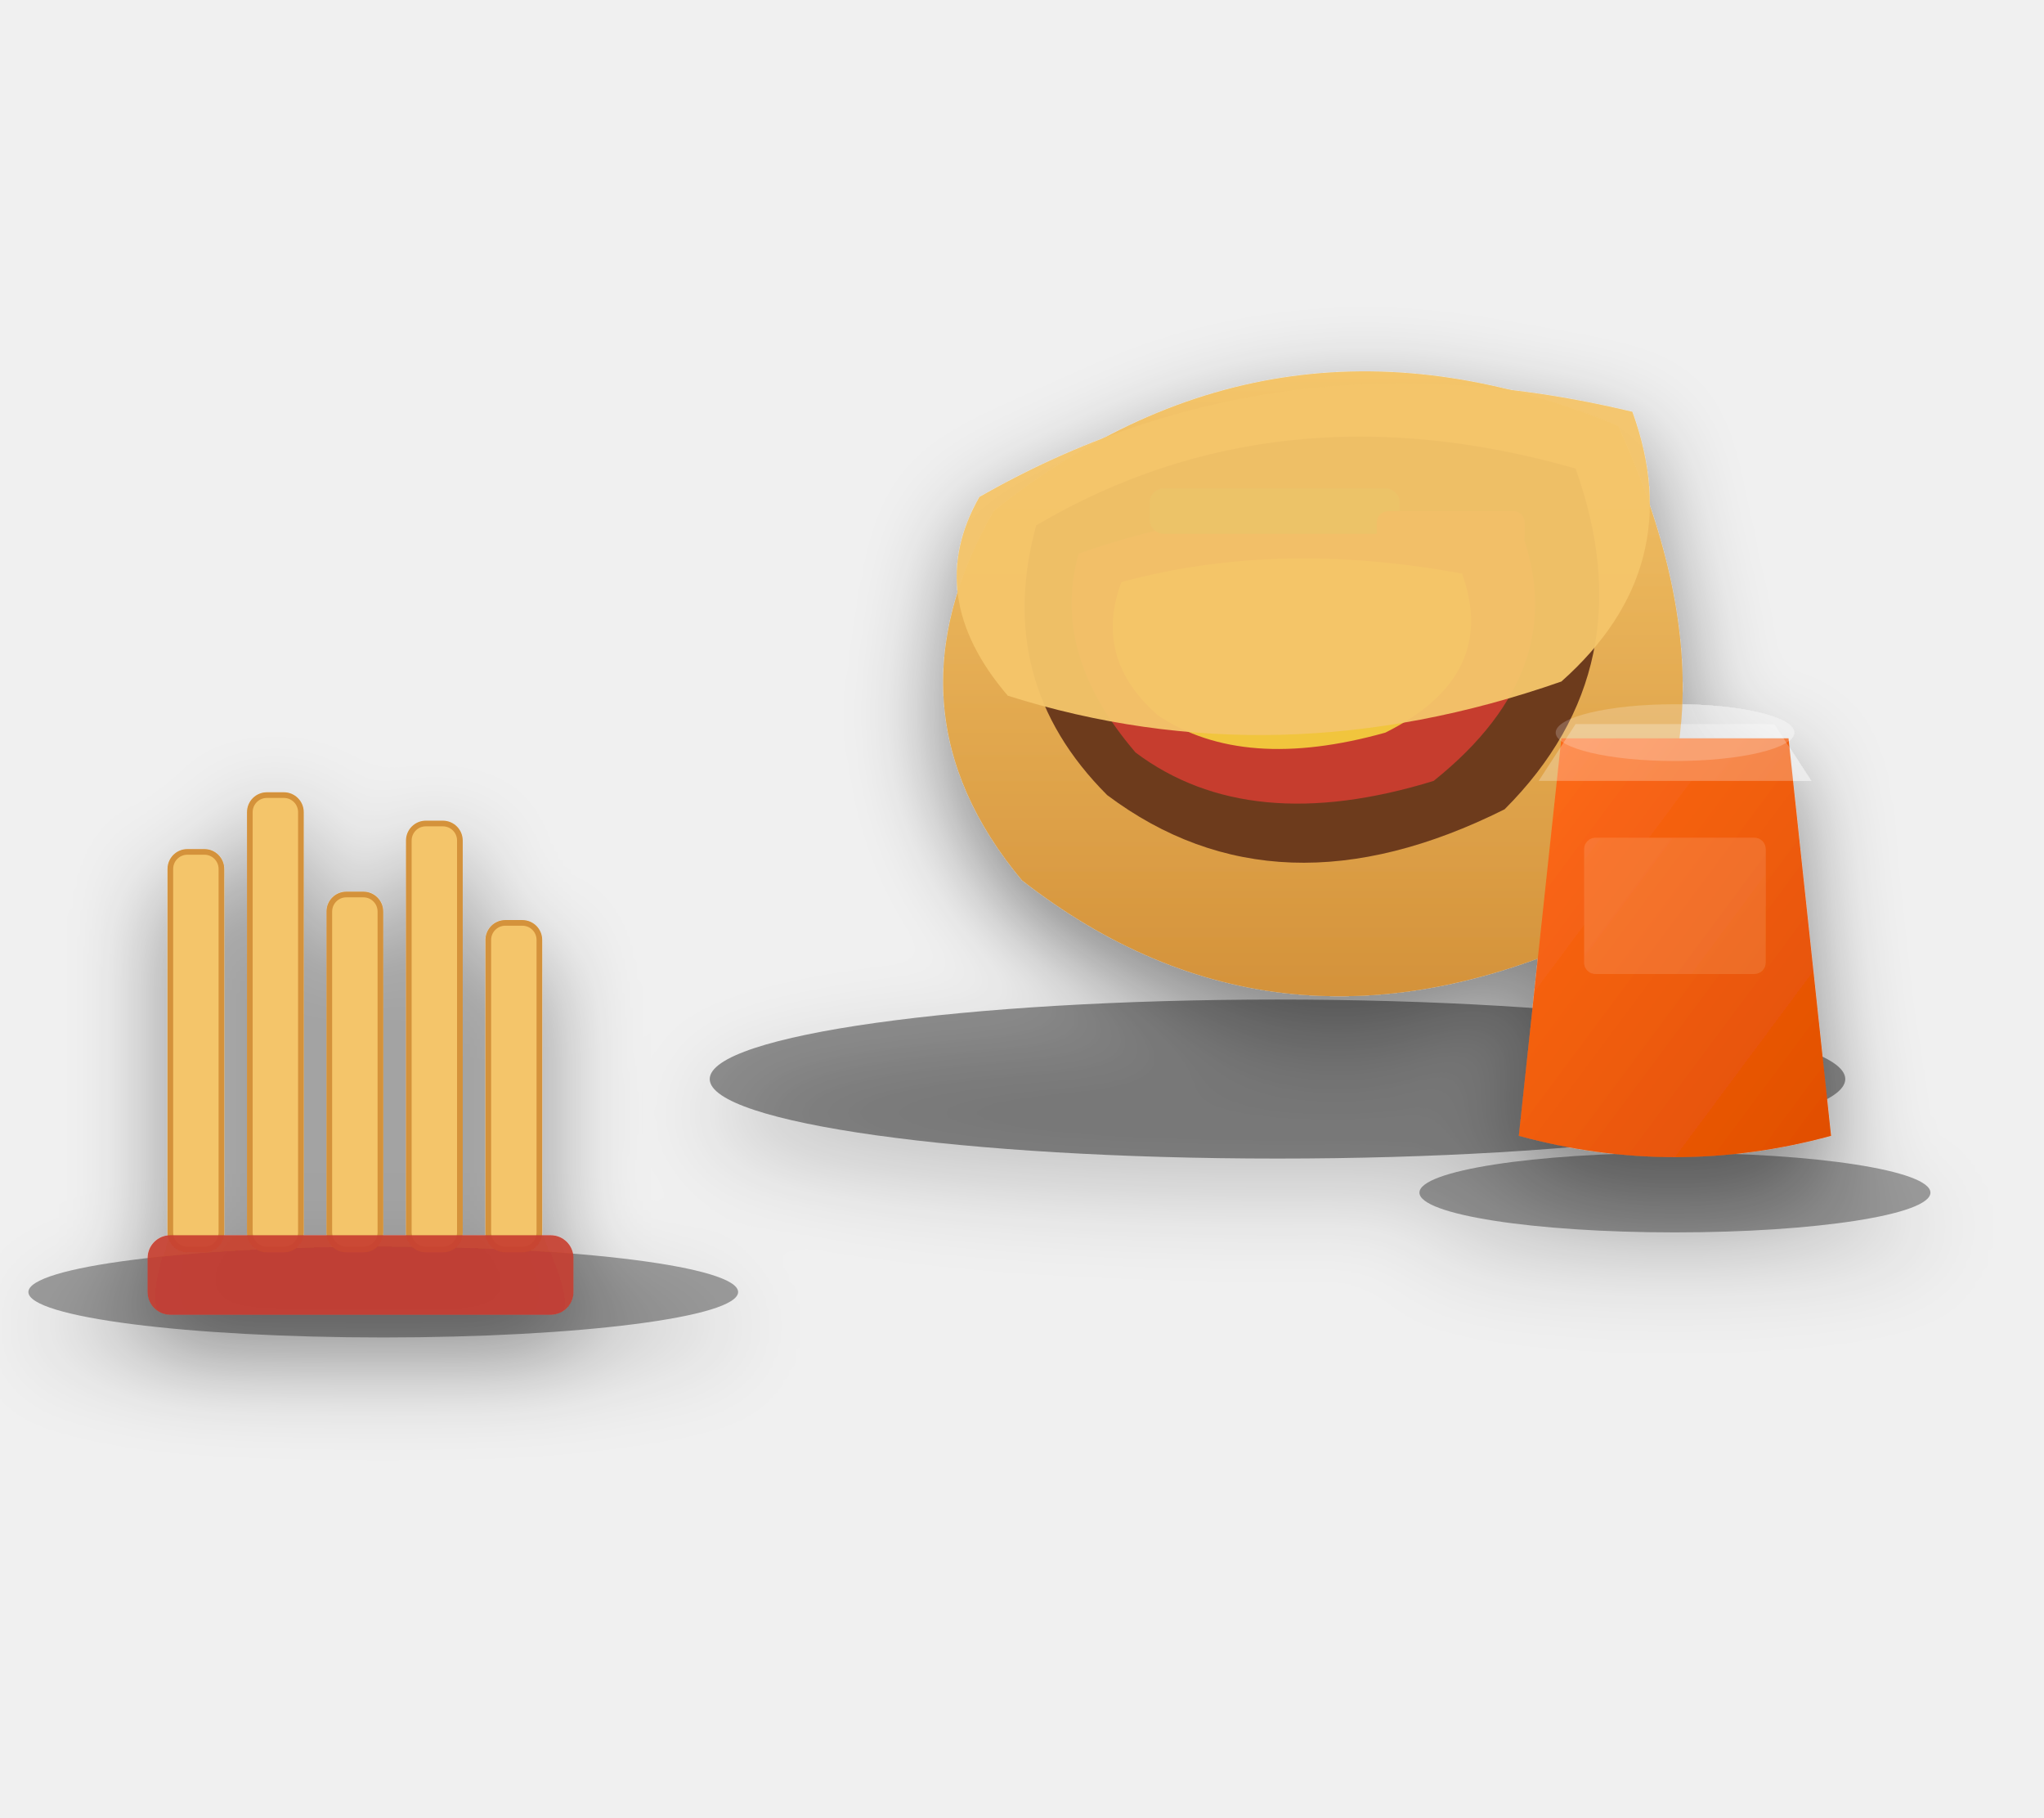
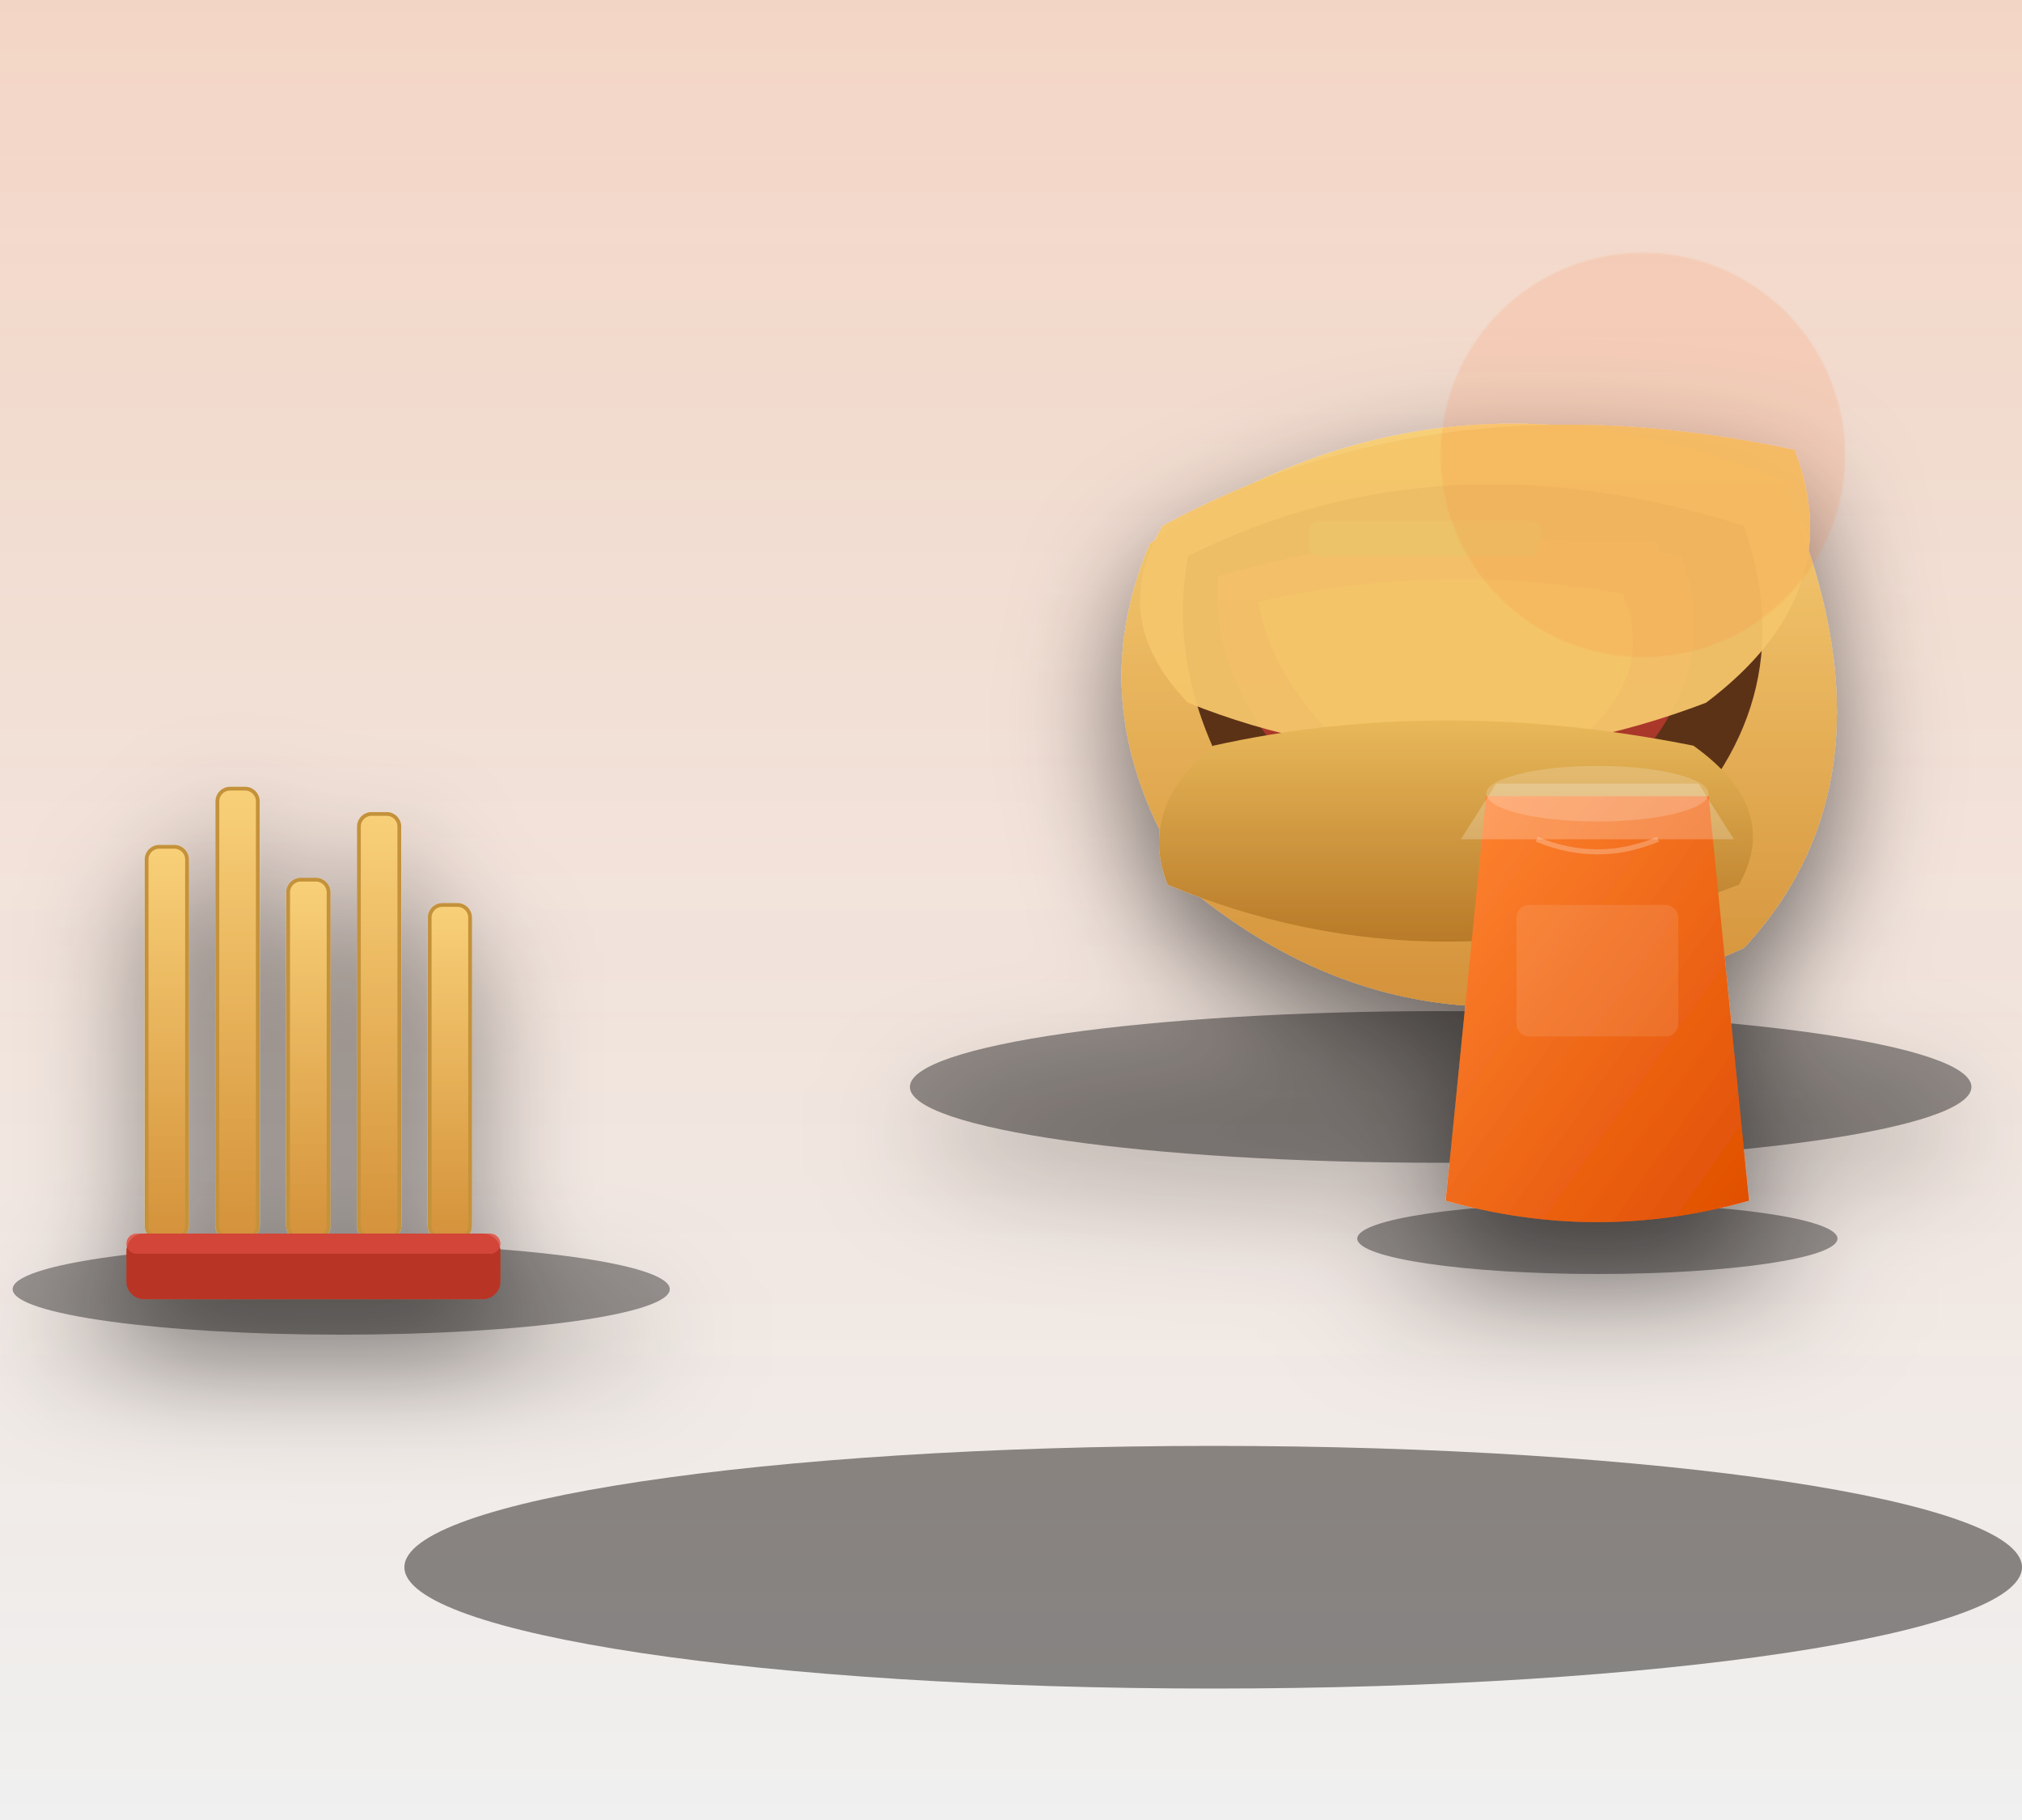
- <svg xmlns="http://www.w3.org/2000/svg" viewBox="0 0 720 640" role="img" aria-label="">
+ <svg xmlns="http://www.w3.org/2000/svg" viewBox="0 0 800 720" aria-hidden="true">
  <defs>
-     <linearGradient id="bun" x1="0%" y1="0%" x2="0%" y2="100%">
-       <stop offset="0%" stop-color="#f4c56a" />
+     <linearGradient id="food-glow" x1="50%" y1="0%" x2="50%" y2="100%">
+       <stop offset="0%" stop-color="#ff6b1a" stop-opacity="0.2" />
+       <stop offset="100%" stop-color="#ff6b1a" stop-opacity="0" />
+     </linearGradient>
+     <linearGradient id="bun-top" x1="0%" y1="0%" x2="0%" y2="100%">
+       <stop offset="0%" stop-color="#f8d078" />
      <stop offset="100%" stop-color="#d4923a" />
    </linearGradient>
+     <linearGradient id="bun-bot" x1="0%" y1="0%" x2="0%" y2="100%">
+       <stop offset="0%" stop-color="#e8b85a" />
+       <stop offset="100%" stop-color="#b87a28" />
+     </linearGradient>
+     <linearGradient id="patty" x1="0%" y1="0%" x2="0%" y2="100%">
+       <stop offset="0%" stop-color="#d94a3d" />
+       <stop offset="100%" stop-color="#8f2e22" />
+     </linearGradient>
    <linearGradient id="cup" x1="0%" y1="0%" x2="100%" y2="100%">
-       <stop offset="0%" stop-color="#ff6b1a" />
+       <stop offset="0%" stop-color="#ff8533" />
      <stop offset="100%" stop-color="#e04e00" />
    </linearGradient>
-     <filter id="soft" x="-20%" y="-20%" width="140%" height="140%">
-       <feDropShadow dx="0" dy="12" stdDeviation="16" flood-color="#000" flood-opacity="0.45" />
+     <filter id="food-shadow" x="-30%" y="-20%" width="160%" height="160%">
+       <feDropShadow dx="0" dy="18" stdDeviation="22" flood-color="#000" flood-opacity="0.55" />
+     </filter>
+     <filter id="soft-blur">
+       <feGaussianBlur stdDeviation="0.4" />
    </filter>
  </defs>
-   <g filter="url(#soft)">
-     <g transform="translate(300 80)">
-       <ellipse cx="150" cy="300" rx="200" ry="28" fill="#000" opacity="0.4" />
-       <path d="M50 100 Q150 20 270 70 Q320 180 260 250 Q150 300 60 230 Q10 170 50 100Z" fill="url(#bun)" />
-       <path d="M65 105 Q150 55 255 85 Q280 155 230 205 Q150 245 90 200 Q50 160 65 105Z" fill="#6d3b1f" />
-       <path d="M80 115 Q150 90 235 105 Q255 155 205 195 Q140 215 100 185 Q70 150 80 115Z" fill="#c63d2f" />
-       <path d="M95 125 Q150 110 215 122 Q228 158 188 178 Q138 192 108 172 Q85 152 95 125Z" fill="#f4d03f" opacity="0.92" />
-       <rect x="105" y="92" width="88" height="16" rx="5" fill="#3d8f4a" />
-       <rect x="185" y="100" width="52" height="13" rx="4" fill="#c63d2f" />
-       <path d="M45 95 Q150 35 275 65 Q295 120 250 160 Q150 195 55 165 Q25 130 45 95Z" fill="#f4c56a" opacity="0.95" />
+   <ellipse cx="480" cy="620" rx="320" ry="48" fill="#000" opacity="0.45" />
+   <rect width="800" height="720" fill="url(#food-glow)" />
+   <g filter="url(#food-shadow)">
+     <g transform="translate(420 120)">
+       <ellipse cx="150" cy="310" rx="210" ry="30" fill="#000" opacity="0.4" />
+       <path d="M35 95 Q150 15 285 70 Q335 185 270 255 Q150 310 55 235 Q5 165 35 95Z" fill="url(#bun-top)" />
+       <path d="M50 100 Q150 50 270 88 Q295 160 235 215 Q150 260 80 210 Q40 155 50 100Z" fill="#5c3218" />
+       <path d="M62 108 Q150 82 245 100 Q265 152 210 198 Q140 228 95 188 Q58 148 62 108Z" fill="url(#patty)" />
+       <path d="M78 118 Q150 102 222 115 Q238 152 192 182 Q132 202 108 172 Q82 145 78 118Z" fill="#f0c830" opacity="0.92" />
+       <rect x="98" y="86" width="92" height="14" rx="4" fill="#3d9f52" />
+       <rect x="188" y="94" width="48" height="12" rx="3" fill="#c63d2f" />
+       <path d="M40 88 Q150 28 290 58 Q312 115 255 158 Q150 198 50 158 Q18 125 40 88Z" fill="#f4c56a" opacity="0.95" />
+       <path d="M42 230 Q150 275 268 230 Q285 200 250 175 Q150 155 60 175 Q30 200 42 230Z" fill="url(#bun-bot)" />
    </g>
-     <g transform="translate(40 260)">
-       <ellipse cx="95" cy="195" rx="125" ry="16" fill="#000" opacity="0.35" />
-       <g fill="#f4c56a" stroke="#d4923a" stroke-width="2">
-         <rect x="20" y="40" width="18" height="140" rx="6" />
-         <rect x="48" y="20" width="18" height="160" rx="6" />
-         <rect x="76" y="55" width="18" height="125" rx="6" />
-         <rect x="104" y="30" width="18" height="150" rx="6" />
-         <rect x="132" y="65" width="18" height="115" rx="6" />
+     <g transform="translate(40 300)">
+       <ellipse cx="95" cy="210" rx="130" ry="18" fill="#000" opacity="0.38" />
+       <g fill="url(#bun-top)" stroke="#c4923a" stroke-width="1.5">
+         <rect x="18" y="35" width="16" height="155" rx="5" />
+         <rect x="46" y="12" width="16" height="178" rx="5" />
+         <rect x="74" y="48" width="16" height="142" rx="5" />
+         <rect x="102" y="22" width="16" height="168" rx="5" />
+         <rect x="130" y="58" width="16" height="132" rx="5" />
      </g>
-       <rect x="12" y="175" width="150" height="28" rx="8" fill="#c63d2f" opacity="0.9" />
+       <rect x="10" y="188" width="148" height="26" rx="7" fill="#b83428" />
+       <rect x="10" y="188" width="148" height="8" rx="4" fill="#d94a3d" opacity="0.8" />
    </g>
-     <g transform="translate(520 200)">
-       <ellipse cx="70" cy="220" rx="90" ry="14" fill="#000" opacity="0.35" />
-       <path d="M30 60 L110 60 L125 200 Q70 215 15 200 Z" fill="url(#cup)" />
-       <path d="M35 55 L105 55 L118 75 L22 75 Z" fill="#fff" opacity="0.25" />
-       <rect x="38" y="95" width="64" height="48" rx="4" fill="#fff" opacity="0.12" />
-       <ellipse cx="70" cy="58" rx="42" ry="10" fill="#fff" opacity="0.2" />
+     <g transform="translate(560 260)">
+       <ellipse cx="72" cy="230" rx="95" ry="14" fill="#000" opacity="0.38" />
+       <path d="M28 55 L116 55 L132 215 Q72 232 12 215 Z" fill="url(#cup)" />
+       <path d="M32 50 L112 50 L126 72 L18 72 Z" fill="#fff" opacity="0.22" />
+       <rect x="40" y="98" width="64" height="52" rx="5" fill="#fff" opacity="0.1" />
+       <ellipse cx="72" cy="54" rx="44" ry="11" fill="#fff" opacity="0.18" />
+       <path d="M48 72 Q72 82 96 72" stroke="#fff" stroke-width="2" fill="none" opacity="0.25" />
    </g>
  </g>
+   <g opacity="0.12" filter="url(#soft-blur)">
+     <circle cx="650" cy="180" r="80" fill="#ff6b1a" />
+   </g>
</svg>
